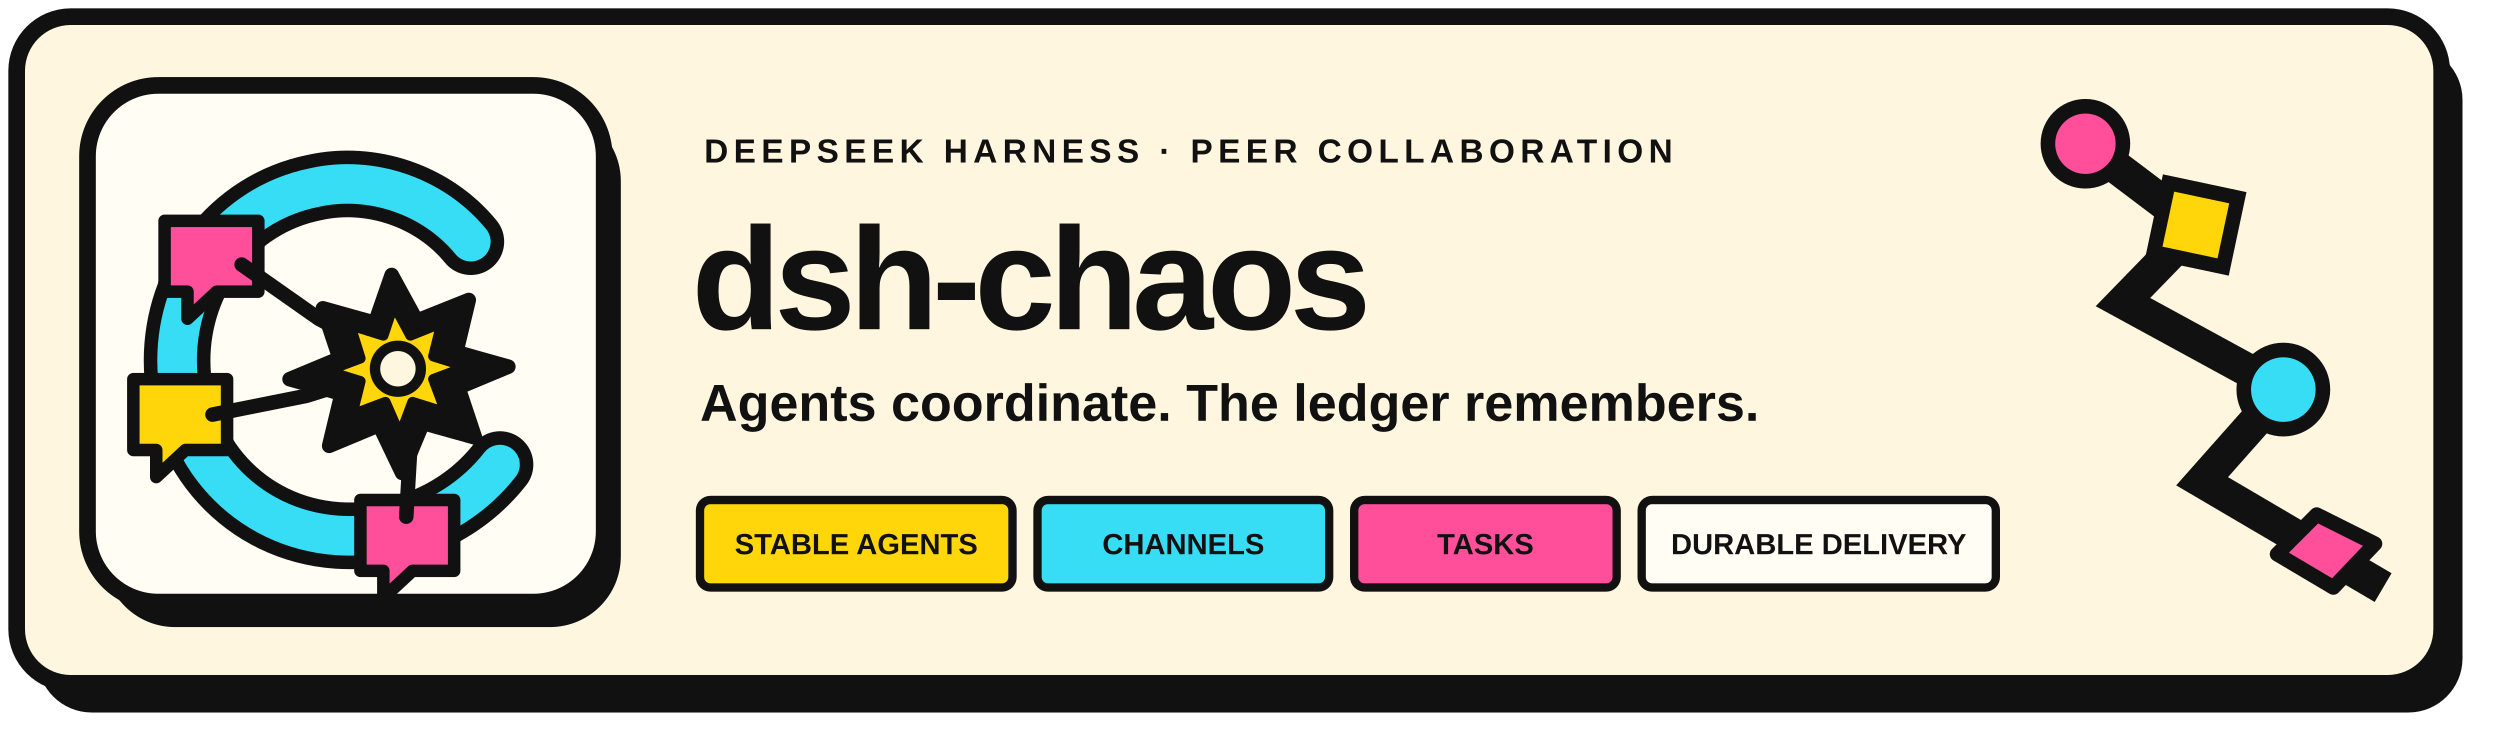
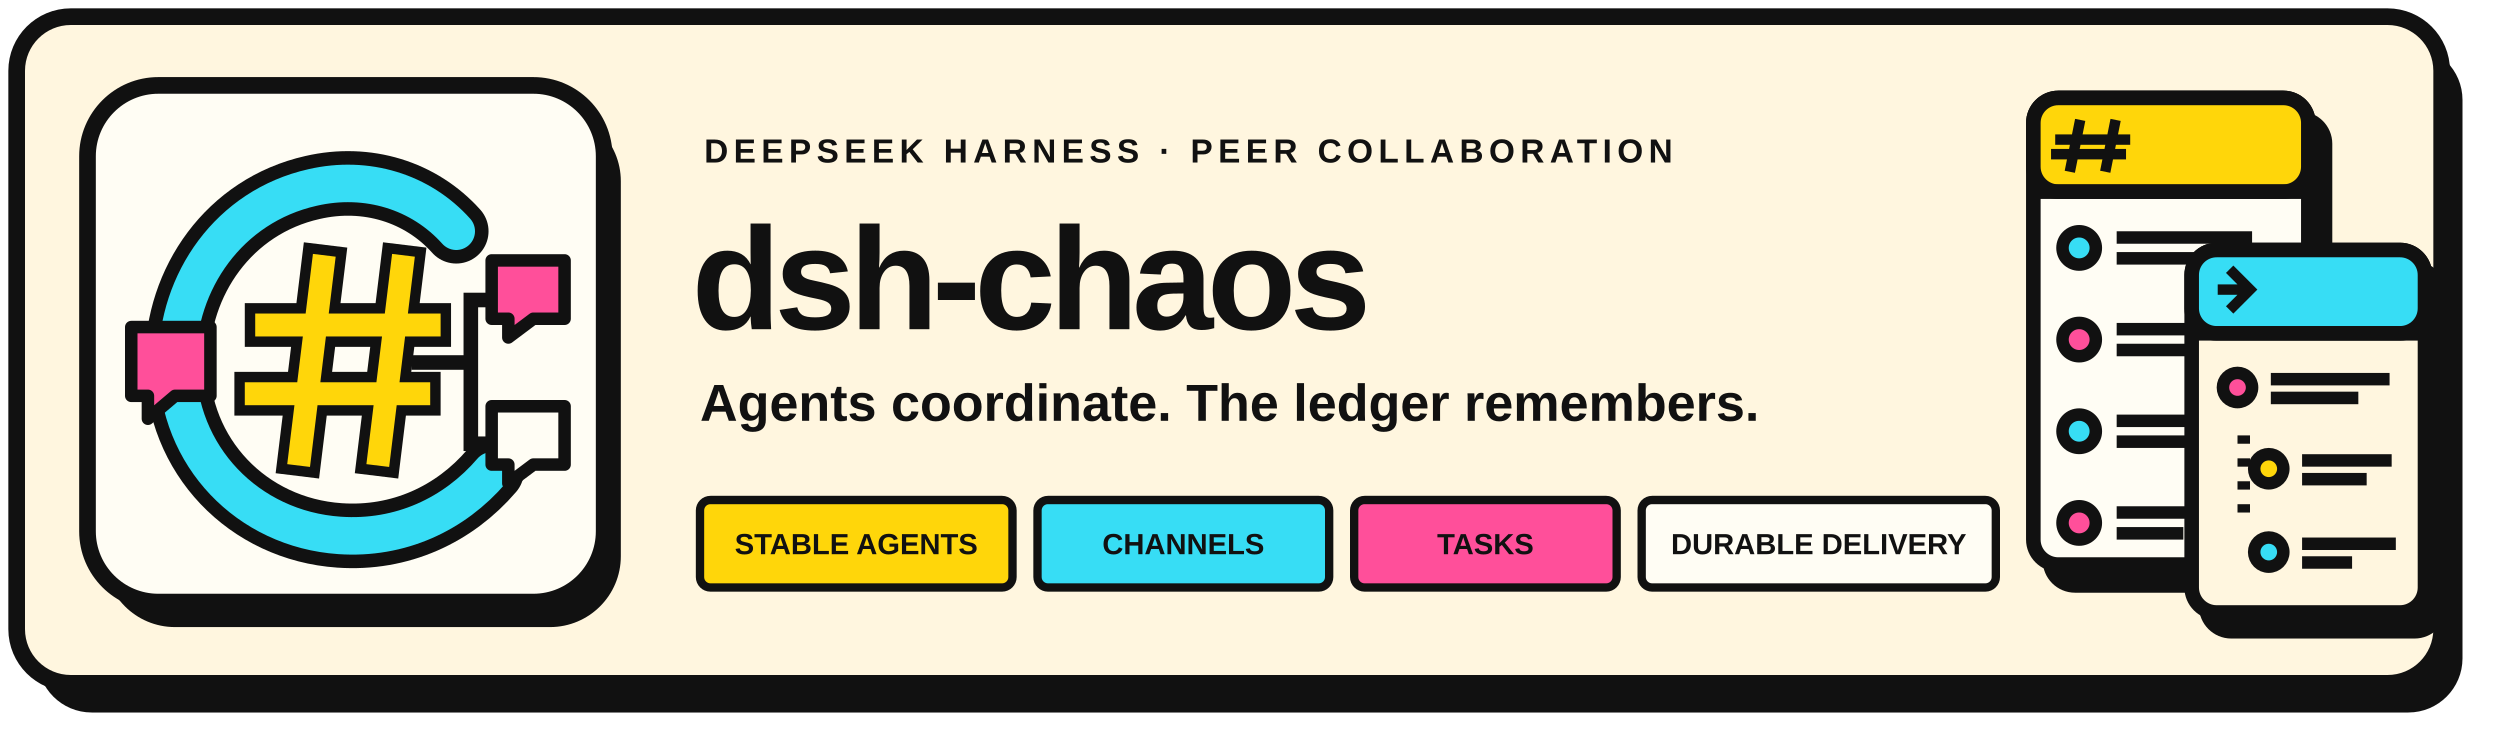
<svg xmlns="http://www.w3.org/2000/svg" width="1200" height="360" viewBox="0 0 1200 360" role="img" aria-labelledby="title desc">
  <rect x="18" y="22" width="1164" height="320" rx="26" fill="#111111" />
  <rect x="8" y="8" width="1164" height="320" rx="26" fill="#FFF6DF" stroke="#111111" stroke-width="8" />
  <g transform="translate(42 41)">
    <rect x="8" y="12" width="248" height="248" rx="34" fill="#111111" />
    <rect width="248" height="248" rx="34" fill="#FFFDF4" stroke="#111111" stroke-width="8" />
-     <path d="M184 75C166 53 136 43 109 49C69 57 43 93 43 132C43 177 76 213 120 216C151 218 180 205 198 182" fill="none" stroke="#111111" stroke-width="32" stroke-linecap="round" />
-     <path d="M184 75C166 53 136 43 109 49C69 57 43 93 43 132C43 177 76 213 120 216C151 218 180 205 198 182" fill="none" stroke="#37DDF5" stroke-width="19" stroke-linecap="round" />
+     <path d="M177 70C160 51 134 43 108 49C68 58 43 94 43 133C43 178 77 213 121 216C150 218 176 206 194 185" fill="none" stroke="#111111" stroke-width="31" stroke-linecap="round" />
+     <path d="M177 70C160 51 134 43 108 49C68 58 43 94 43 133C43 178 77 213 121 216C150 218 176 206 194 185" fill="none" stroke="#37DDF5" stroke-width="18" stroke-linecap="round" />
+     <g fill="none" stroke-linecap="square">
+       <path d="M113 87L102 177M151 87L140 177M86 115H164M81 148H159" stroke="#111111" stroke-width="21" />
+       <path d="M113 87L102 177M151 87L140 177M86 115H164M81 148H159" stroke="#FFD60A" stroke-width="11" />
+     </g>
+     <path d="M159 133H184M184 133V103M184 133V172M184 103H195M184 172H195" fill="none" stroke="#111111" stroke-width="7" stroke-linecap="square" />
    <g stroke="#111111" stroke-width="6" stroke-linejoin="round">
-       <path d="M37 65H82V99H62L48 112V99H37Z" fill="#FF4F9A" />
-       <path d="M22 141H67V175H47L33 188V175H22Z" fill="#FFD60A" />
-       <path d="M131 199H176V233H156L142 246V233H131Z" fill="#FF4F9A" />
+       <path d="M194 84H229V112H214L202 121V112H194Z" fill="#FF4F9A" />
+       <path d="M194 154H229V182H214L202 191V182H194Z" fill="#FFFDF4" />
+       <path d="M21 116H59V149H42L29 160V149H21Z" fill="#FF4F9A" />
    </g>
-     <g fill="none" stroke="#111111" stroke-width="7" stroke-linecap="round">
-       <path d="M74 86L111 112L137 126" />
-       <path d="M60 158L105 149L137 139" />
-       <path d="M153 207L155 173L148 149" />
-     </g>
-     <path d="M146 91L158 113L183 103L177 128L202 135L178 145L186 169L161 162L151 186L140 163L116 173L122 148L97 141L121 131L113 107L138 114Z" fill="#111111" stroke="#111111" stroke-width="7" stroke-linejoin="round" />
-     <path d="M147 105L155 120L170 114L166 130L182 135L166 141L172 157L156 152L150 168L143 152L127 158L131 142L115 137L131 131L126 115L142 120Z" fill="#FFD60A" stroke="#111111" stroke-width="5" stroke-linejoin="round" />
-     <circle cx="149" cy="136" r="11" fill="#FFF6DF" stroke="#111111" stroke-width="5" />
  </g>
  <g font-family="Arial Black, Arial, Helvetica, sans-serif" fill="#111111">
    <text x="338" y="78" font-size="16" font-weight="800" letter-spacing="2.6">DEEPSEEK HARNESS · PEER COLLABORATION</text>
    <text x="332" y="158" font-size="70" font-weight="900" letter-spacing="-3">dsh-chaos</text>
    <text x="336" y="202" font-family="Arial, Helvetica, sans-serif" font-size="25" font-weight="700">Agents coordinate. The ledger remembers.</text>
  </g>
  <g font-family="Arial, Helvetica, sans-serif" font-size="14" font-weight="800" fill="#111111" stroke="#111111" stroke-width="4">
    <rect x="336" y="240" width="150" height="42" rx="5" fill="#FFD60A" />
    <rect x="498" y="240" width="140" height="42" rx="5" fill="#37DDF5" />
    <rect x="650" y="240" width="126" height="42" rx="5" fill="#FF4F9A" />
    <rect x="788" y="240" width="170" height="42" rx="5" fill="#FFFDF4" />
    <g stroke="none" text-anchor="middle">
      <text x="411" y="266">STABLE AGENTS</text>
      <text x="568" y="266">CHANNELS</text>
      <text x="713" y="266">TASKS</text>
      <text x="873" y="266">DURABLE DELIVERY</text>
    </g>
  </g>
-   <path d="M1001 69L1054 109L1019 145L1096 187L1057 231L1137 278" fill="none" stroke="#111111" stroke-width="16" stroke-linecap="square" stroke-linejoin="miter" />
-   <circle cx="1001" cy="69" r="18" fill="#FF4F9A" stroke="#111111" stroke-width="7" />
-   <rect x="1037" y="91" width="34" height="34" fill="#FFD60A" stroke="#111111" stroke-width="7" transform="rotate(12 1054 108)" />
-   <circle cx="1096" cy="187" r="19" fill="#37DDF5" stroke="#111111" stroke-width="7" />
-   <path d="M1112 247L1140 261L1120 282L1093 266Z" fill="#FF4F9A" stroke="#111111" stroke-width="7" stroke-linejoin="round" />
+   <g transform="translate(976 47)" stroke="#111111" stroke-linejoin="round">
+     <rect x="8" y="10" width="132" height="224" rx="12" fill="#111111" stroke-width="7" />
+     <rect width="132" height="224" rx="12" fill="#FFFDF4" stroke-width="7" />
+     <rect x="0" y="0" width="132" height="45" rx="12" fill="#FFD60A" stroke-width="7" />
+     <path d="M0 45H132" stroke-width="7" />
+     <g fill="none" stroke-linecap="square">
+       <path d="M22 13L18 33M39 13L35 33M13 20H44M11 27H42" stroke-width="5" />
+     </g>
+     <g stroke-width="6">
+       <circle cx="22" cy="72" r="8" fill="#37DDF5" />
+       <path d="M40 67H105M40 77H88" />
+       <circle cx="22" cy="116" r="8" fill="#FF4F9A" />
+       <path d="M40 111H100M40 121H76" />
+       <circle cx="22" cy="160" r="8" fill="#37DDF5" />
+       <path d="M40 155H108M40 165H91" />
+       <circle cx="22" cy="204" r="8" fill="#FF4F9A" />
+       <path d="M40 199H96M40 209H72" />
+     </g>
+     <path d="M98 116H151" fill="none" stroke-width="8" stroke-linecap="square" />
+     <rect x="76" y="73" width="112" height="174" rx="12" fill="#111111" stroke-width="7" transform="translate(7 9)" />
+     <rect x="76" y="73" width="112" height="174" rx="12" fill="#FFF6DF" stroke-width="7" />
+     <rect x="76" y="73" width="112" height="40" rx="12" fill="#37DDF5" stroke-width="7" />
+     <path d="M76 113H188" stroke-width="7" />
+     <path d="M91 92H104L96 84M104 92L96 100" fill="none" stroke-width="5" stroke-linecap="square" />
+     <g stroke-width="6">
+       <circle cx="98" cy="139" r="7" fill="#FF4F9A" />
+       <path d="M114 135H171M114 144H156" />
+       <path d="M101 162V199" fill="none" stroke-dasharray="4 7" />
+       <circle cx="113" cy="178" r="7" fill="#FFD60A" />
+       <path d="M129 174H172M129 183H160" />
+       <circle cx="113" cy="218" r="7" fill="#37DDF5" />
+       <path d="M129 214H174M129 223H153" />
+     </g>
+   </g>
</svg>
